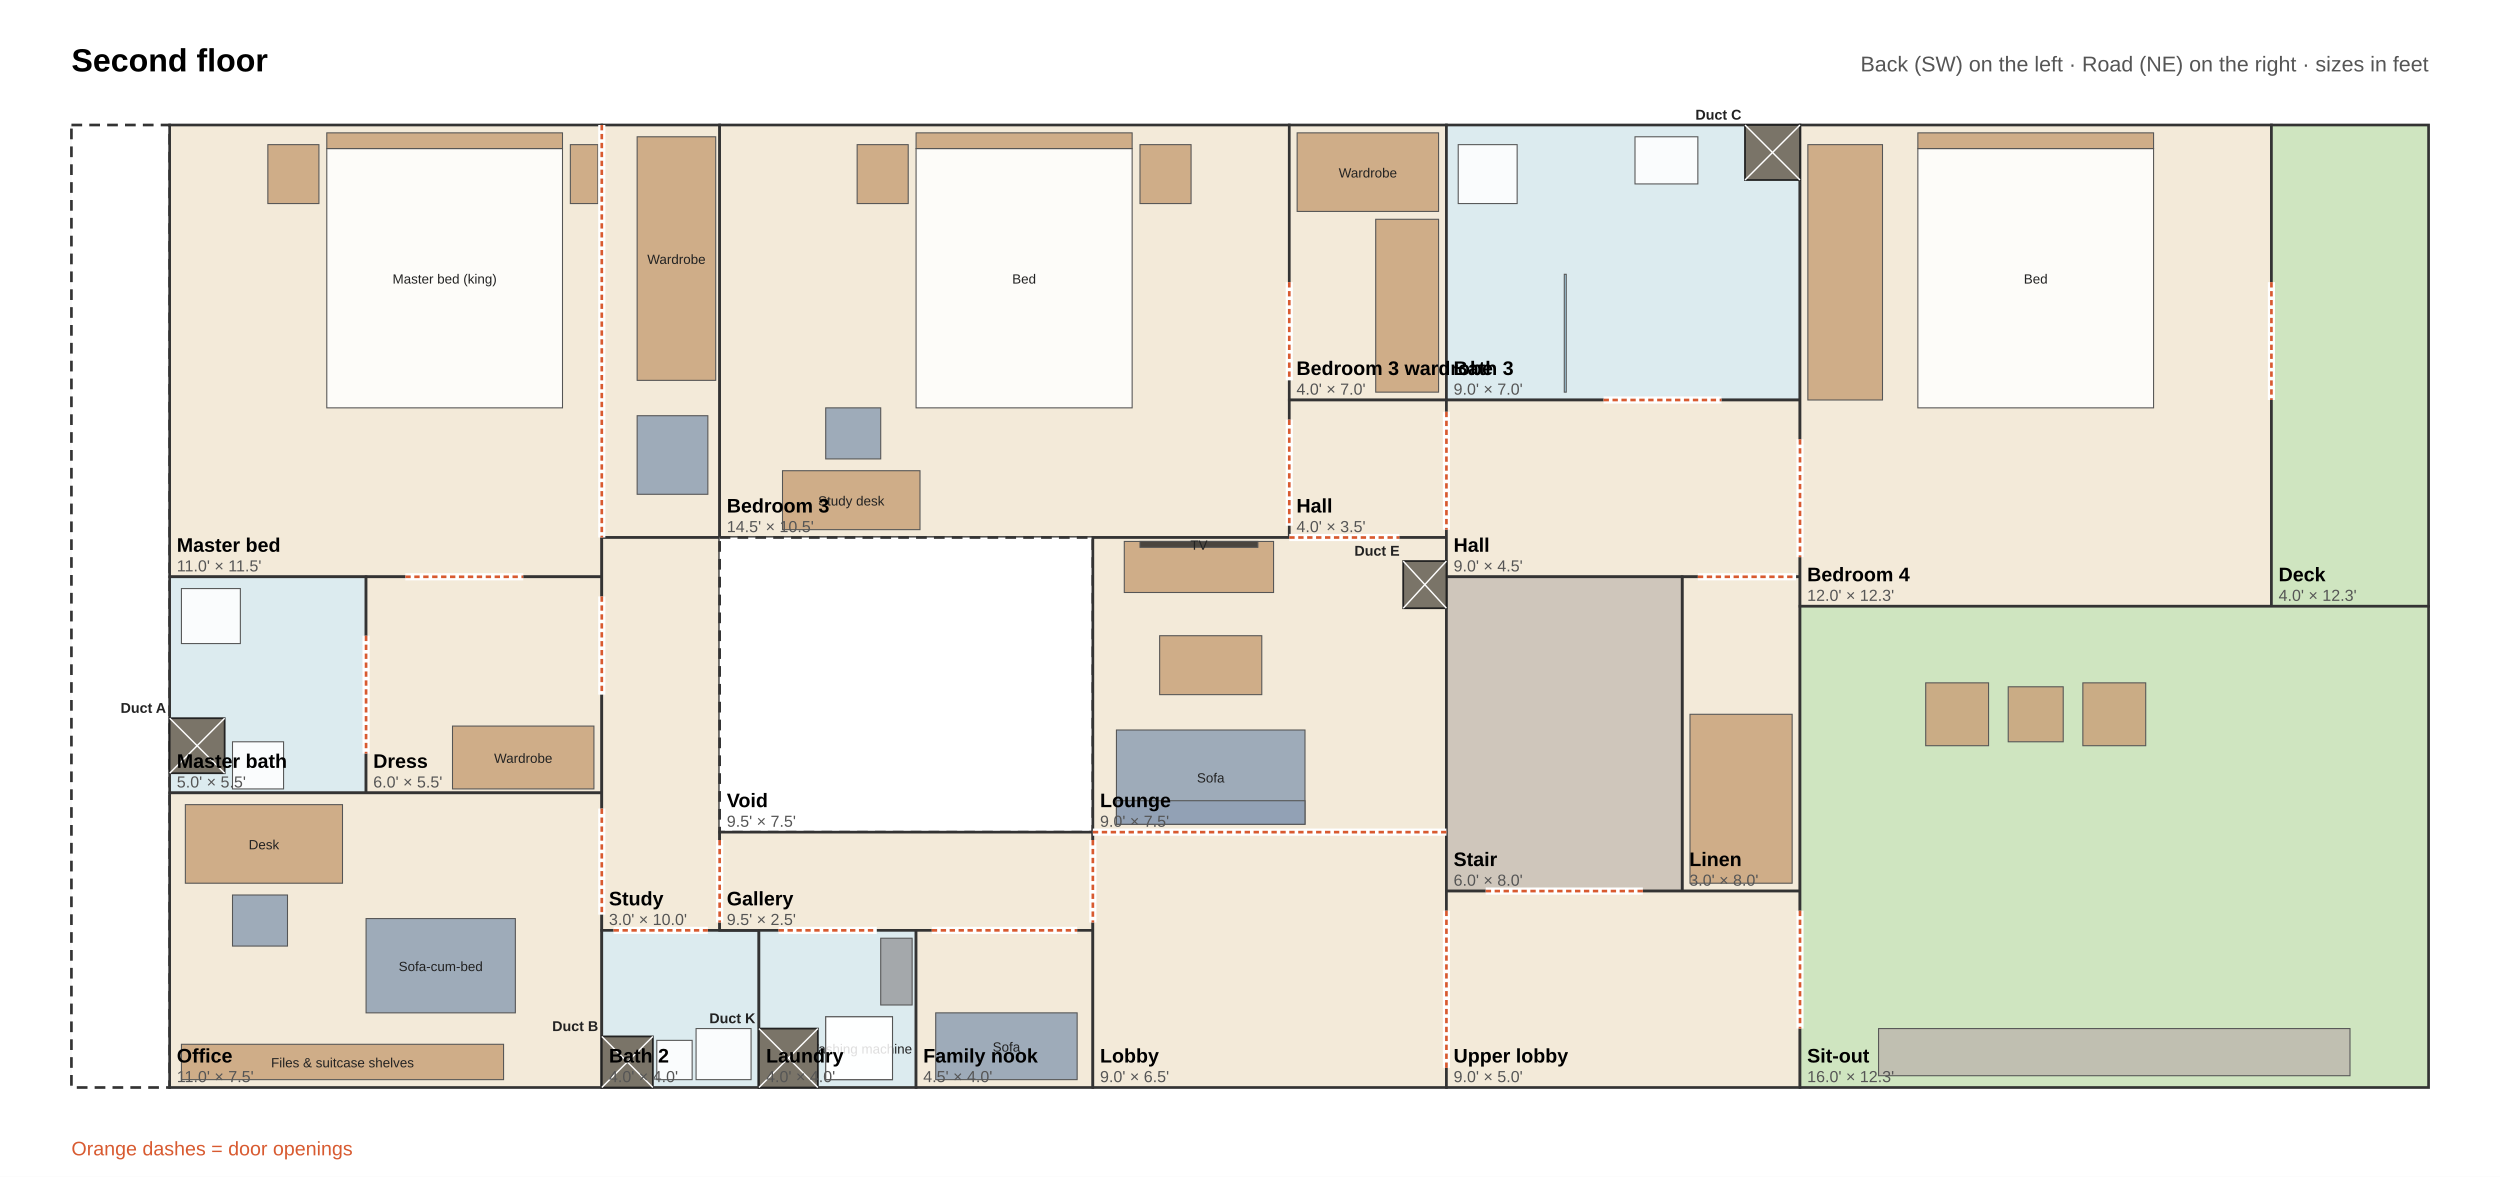
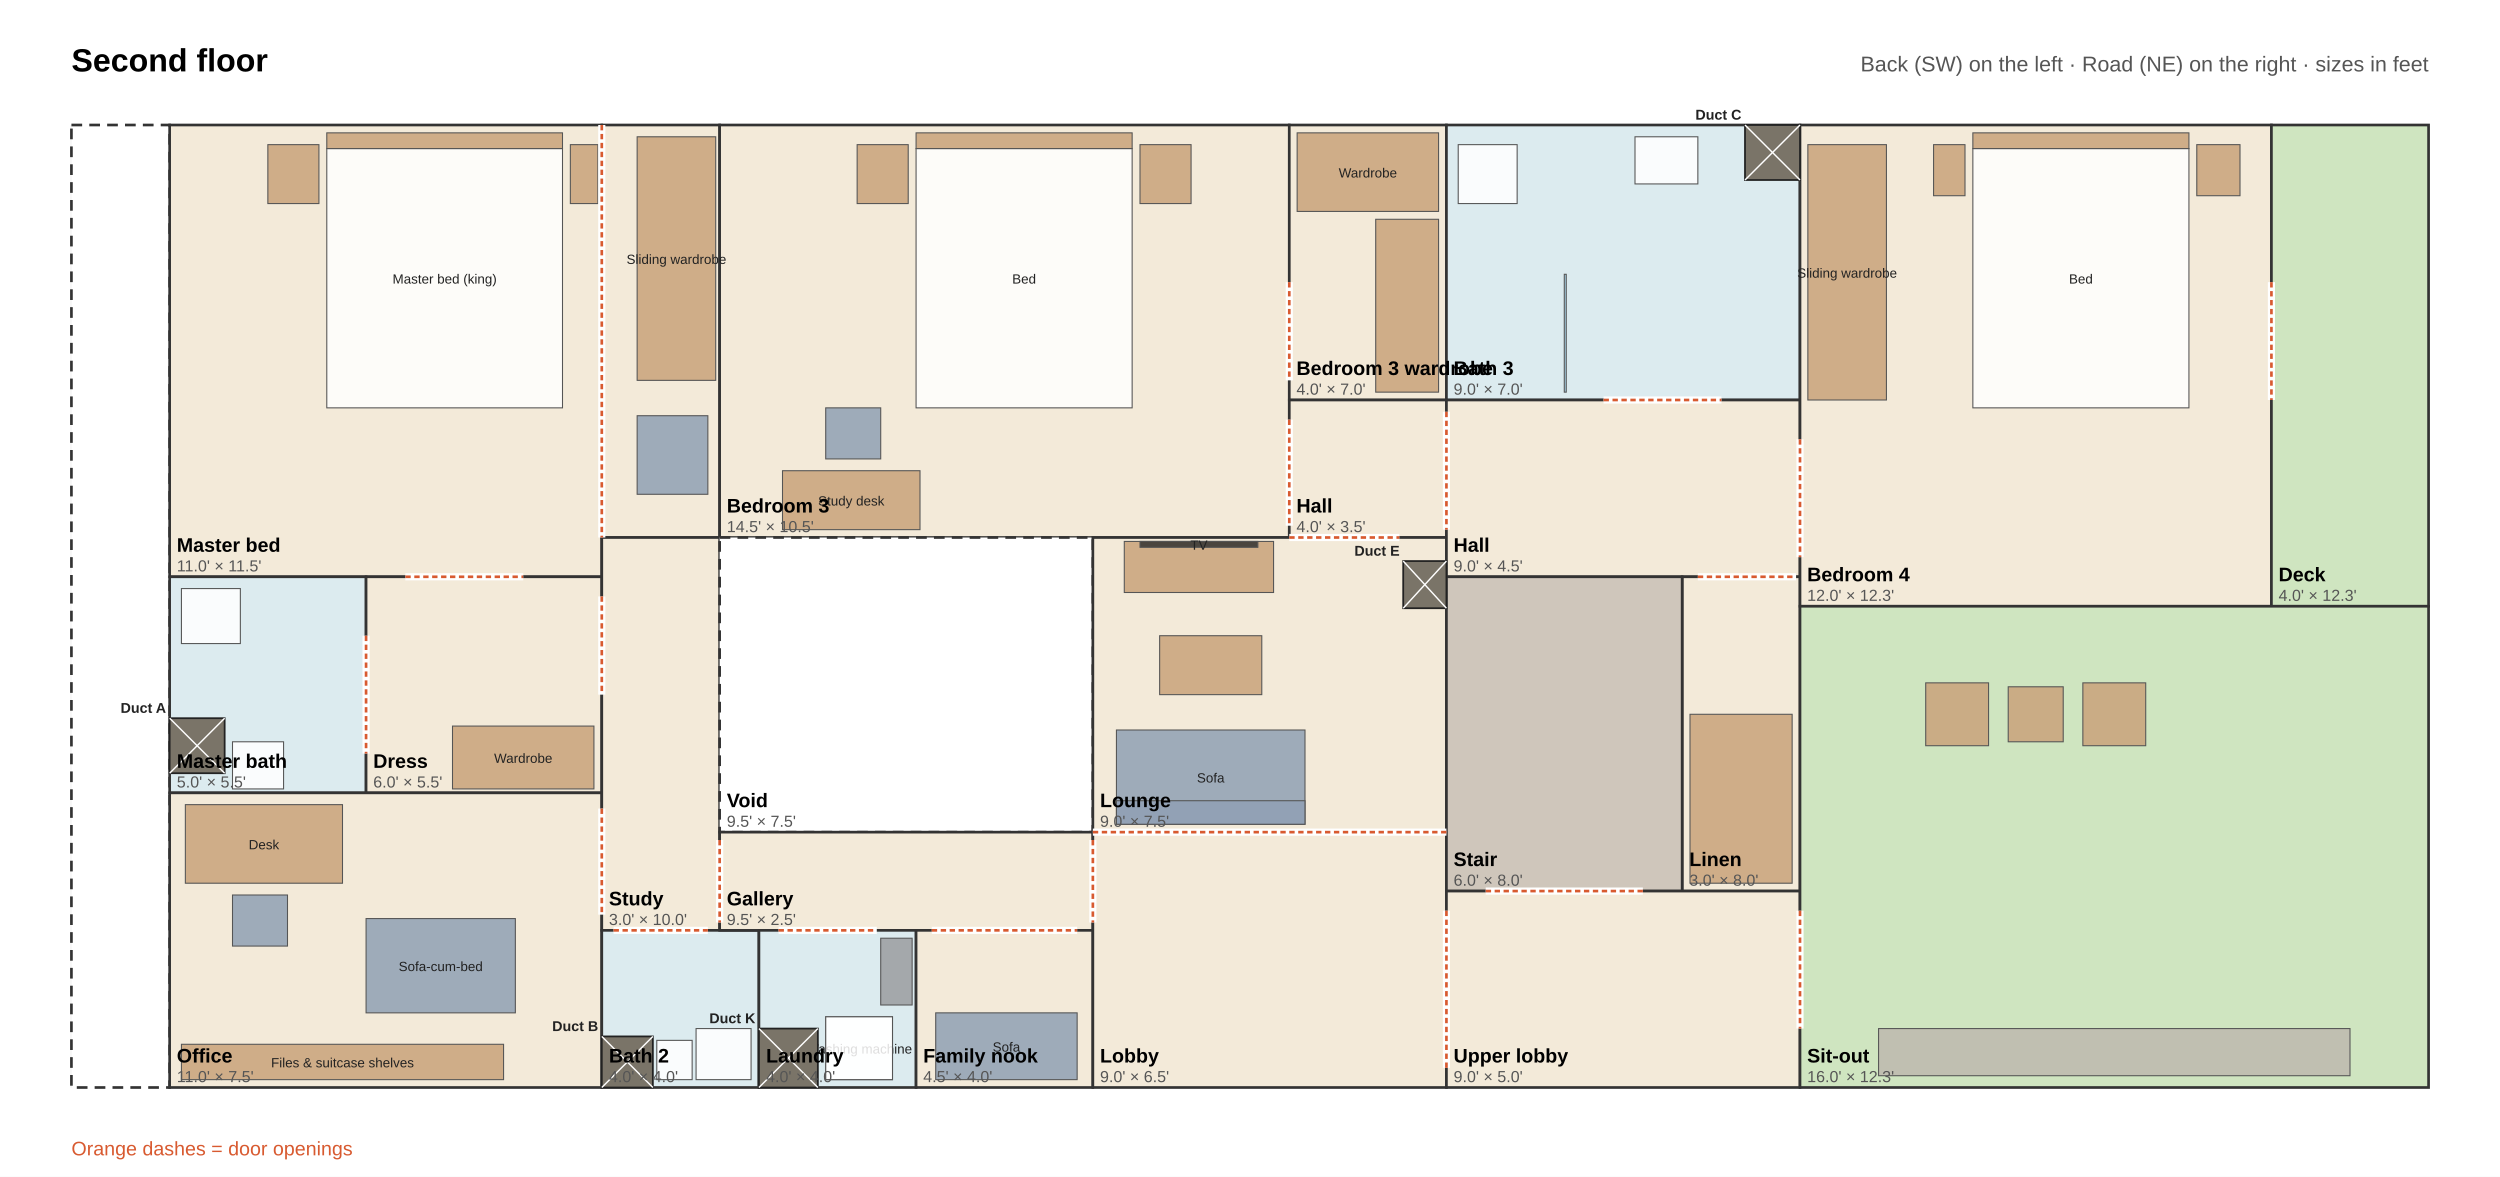
<svg xmlns="http://www.w3.org/2000/svg" width="1400" height="659" viewBox="0 0 1400 659" font-family="Arial, sans-serif">
  <rect width="100%" height="100%" fill="#fff" />
  <text x="40" y="40" font-size="18" font-weight="bold">Second floor</text>
  <text x="1360" y="40" font-size="12" text-anchor="end" fill="#555">Back (SW) on the left · Road (NE) on the right · sizes in feet</text>
  <line x1="40" y1="70" x2="40" y2="609" stroke="#eee" />
  <line x1="150" y1="70" x2="150" y2="609" stroke="#eee" />
  <line x1="260" y1="70" x2="260" y2="609" stroke="#eee" />
  <line x1="370" y1="70" x2="370" y2="609" stroke="#eee" />
  <line x1="480" y1="70" x2="480" y2="609" stroke="#eee" />
  <line x1="590" y1="70" x2="590" y2="609" stroke="#eee" />
  <line x1="700" y1="70" x2="700" y2="609" stroke="#eee" />
  <line x1="810" y1="70" x2="810" y2="609" stroke="#eee" />
  <line x1="920" y1="70" x2="920" y2="609" stroke="#eee" />
  <line x1="1030" y1="70" x2="1030" y2="609" stroke="#eee" />
  <line x1="1140" y1="70" x2="1140" y2="609" stroke="#eee" />
  <line x1="1250" y1="70" x2="1250" y2="609" stroke="#eee" />
  <line x1="1360" y1="70" x2="1360" y2="609" stroke="#eee" />
  <rect x="40" y="70" width="55" height="539" fill="#ffffff" stroke="#333" stroke-width="1.5" stroke-dasharray="6 4" />
  <rect x="95" y="70" width="242" height="253" fill="#f3ead9" stroke="#333" stroke-width="1.5" />
  <rect x="337" y="70" width="66" height="231" fill="#f3ead9" stroke="#333" stroke-width="1.5" />
  <rect x="95" y="323" width="110" height="121" fill="#dcebef" stroke="#333" stroke-width="1.5" />
  <rect x="205" y="323" width="132" height="121" fill="#f3ead9" stroke="#333" stroke-width="1.5" />
  <rect x="95" y="444" width="242" height="165" fill="#f3ead9" stroke="#333" stroke-width="1.5" />
  <rect x="403" y="70" width="319" height="231" fill="#f3ead9" stroke="#333" stroke-width="1.5" />
  <rect x="722" y="70" width="88" height="154" fill="#f3ead9" stroke="#333" stroke-width="1.5" />
  <rect x="722" y="224" width="88" height="77" fill="#f3ead9" stroke="#333" stroke-width="1.5" />
  <rect x="337" y="301" width="66" height="220" fill="#f3ead9" stroke="#333" stroke-width="1.5" />
  <rect x="337" y="521" width="88" height="88" fill="#dcebef" stroke="#333" stroke-width="1.5" />
  <rect x="403" y="301" width="209" height="165" fill="#ffffff" stroke="#333" stroke-width="1.5" stroke-dasharray="6 4" />
  <rect x="403" y="466" width="209" height="55" fill="#f3ead9" stroke="#333" stroke-width="1.5" />
  <rect x="425" y="521" width="88" height="88" fill="#dcebef" stroke="#333" stroke-width="1.5" />
  <rect x="513" y="521" width="99" height="88" fill="#f3ead9" stroke="#333" stroke-width="1.5" />
  <rect x="612" y="301" width="198" height="165" fill="#f3ead9" stroke="#333" stroke-width="1.5" />
  <rect x="612" y="466" width="198" height="143" fill="#f3ead9" stroke="#333" stroke-width="1.5" />
  <rect x="810" y="70" width="198" height="154" fill="#dcebef" stroke="#333" stroke-width="1.5" />
  <rect x="810" y="224" width="198" height="99" fill="#f3ead9" stroke="#333" stroke-width="1.5" />
  <rect x="942" y="323" width="66" height="176" fill="#f3ead9" stroke="#333" stroke-width="1.5" />
  <rect x="810" y="323" width="132" height="176" fill="#cfc6bb" stroke="#333" stroke-width="1.5" />
  <rect x="810" y="499" width="198" height="110" fill="#f3ead9" stroke="#333" stroke-width="1.5" />
  <rect x="1008" y="70" width="264" height="269.5" fill="#f3ead9" stroke="#333" stroke-width="1.5" />
  <rect x="1272" y="70" width="88" height="269.5" fill="#cfe5c0" stroke="#333" stroke-width="1.5" />
  <rect x="1008" y="339.5" width="352" height="269.5" fill="#cfe5c0" stroke="#333" stroke-width="1.5" />
  <rect x="183" y="83.2" width="132" height="145.2" fill="#ffffff" fill-opacity="0.85" stroke="#555" stroke-width="0.6" />
  <text x="249" y="158.8" font-size="7.5" text-anchor="middle" fill="#222">Master bed (king)</text>
  <rect x="183" y="74.4" width="132" height="8.8" fill="#c9a27a" fill-opacity="0.85" stroke="#555" stroke-width="0.6" />
  <rect x="150" y="81" width="28.6" height="33" fill="#c9a27a" fill-opacity="0.85" stroke="#555" stroke-width="0.6" />
  <rect x="319.4" y="81" width="15.4" height="33" fill="#c9a27a" fill-opacity="0.85" stroke="#555" stroke-width="0.6" />
  <rect x="356.8" y="76.6" width="44" height="136.4" fill="#c9a27a" fill-opacity="0.85" stroke="#555" stroke-width="0.6" />
-   <text x="378.8" y="147.8" font-size="7.5" text-anchor="middle" fill="#222">Wardrobe</text>
+   <text x="378.8" y="147.8" font-size="7.5" text-anchor="middle" fill="#222">Sliding wardrobe</text>
  <rect x="356.8" y="232.8" width="39.6" height="44" fill="#8fa0b4" fill-opacity="0.85" stroke="#555" stroke-width="0.6" />
  <rect x="253.4" y="406.6" width="79.2" height="35.2" fill="#c9a27a" fill-opacity="0.85" stroke="#555" stroke-width="0.6" />
  <text x="293" y="427.2" font-size="7.5" text-anchor="middle" fill="#222">Wardrobe</text>
  <rect x="101.6" y="329.6" width="33" height="30.8" fill="#ffffff" fill-opacity="0.85" stroke="#555" stroke-width="0.6" />
  <rect x="130.2" y="415.4" width="28.6" height="26.4" fill="#ffffff" fill-opacity="0.85" stroke="#555" stroke-width="0.6" />
  <rect x="103.8" y="450.6" width="88" height="44" fill="#c9a27a" fill-opacity="0.85" stroke="#555" stroke-width="0.6" />
  <text x="147.8" y="475.6" font-size="7.5" text-anchor="middle" fill="#222">Desk</text>
  <rect x="130.2" y="501.2" width="30.8" height="28.6" fill="#8fa0b4" fill-opacity="0.85" stroke="#555" stroke-width="0.6" />
  <rect x="101.6" y="584.8" width="180.4" height="19.8" fill="#c9a27a" fill-opacity="0.85" stroke="#555" stroke-width="0.6" />
  <text x="191.8" y="597.7" font-size="7.5" text-anchor="middle" fill="#222">Files &amp; suitcase shelves</text>
  <rect x="205" y="514.4" width="83.6" height="52.8" fill="#8fa0b4" fill-opacity="0.85" stroke="#555" stroke-width="0.6" />
  <text x="246.8" y="543.8" font-size="7.5" text-anchor="middle" fill="#222">Sofa-cum-bed</text>
  <rect x="389.8" y="576" width="30.8" height="28.6" fill="#ffffff" fill-opacity="0.85" stroke="#555" stroke-width="0.6" />
  <rect x="367.8" y="582.6" width="19.8" height="22" fill="#ffffff" fill-opacity="0.85" stroke="#555" stroke-width="0.6" />
  <rect x="462.4" y="569.4" width="37.4" height="35.2" fill="#ffffff" fill-opacity="0.85" stroke="#555" stroke-width="0.6" />
  <text x="481.1" y="590" font-size="7.5" text-anchor="middle" fill="#222">Washing machine</text>
  <rect x="462.4" y="569.4" width="37.4" height="35.2" fill="#ffffff" fill-opacity="0.85" stroke="#555" stroke-width="0.6" />
  <rect x="493.2" y="525.4" width="17.6" height="37.4" fill="#9a9c9f" fill-opacity="0.85" stroke="#555" stroke-width="0.6" />
  <rect x="524" y="567.2" width="79.2" height="37.4" fill="#8fa0b4" fill-opacity="0.85" stroke="#555" stroke-width="0.6" />
  <text x="563.6" y="588.9" font-size="7.5" text-anchor="middle" fill="#222">Sofa</text>
  <rect x="513" y="83.2" width="121" height="145.2" fill="#ffffff" fill-opacity="0.85" stroke="#555" stroke-width="0.6" />
  <text x="573.5" y="158.8" font-size="7.5" text-anchor="middle" fill="#222">Bed</text>
  <rect x="513" y="74.4" width="121" height="8.8" fill="#c9a27a" fill-opacity="0.85" stroke="#555" stroke-width="0.6" />
  <rect x="480" y="81" width="28.6" height="33" fill="#c9a27a" fill-opacity="0.85" stroke="#555" stroke-width="0.6" />
  <rect x="638.4" y="81" width="28.6" height="33" fill="#c9a27a" fill-opacity="0.85" stroke="#555" stroke-width="0.6" />
  <rect x="438.2" y="263.6" width="77" height="33" fill="#c9a27a" fill-opacity="0.85" stroke="#555" stroke-width="0.6" />
  <text x="476.7" y="283.1" font-size="7.5" text-anchor="middle" fill="#222">Study desk</text>
  <rect x="462.4" y="228.4" width="30.8" height="28.6" fill="#8fa0b4" fill-opacity="0.85" stroke="#555" stroke-width="0.6" />
  <rect x="726.4" y="74.4" width="79.2" height="44" fill="#c9a27a" fill-opacity="0.85" stroke="#555" stroke-width="0.6" />
  <text x="766" y="99.4" font-size="7.5" text-anchor="middle" fill="#222">Wardrobe</text>
  <rect x="770.4" y="122.8" width="35.2" height="96.8" fill="#c9a27a" fill-opacity="0.85" stroke="#555" stroke-width="0.6" />
  <rect x="625.2" y="408.8" width="105.6" height="52.8" fill="#8fa0b4" fill-opacity="0.85" stroke="#555" stroke-width="0.6" />
  <text x="678" y="438.2" font-size="7.5" text-anchor="middle" fill="#222">Sofa</text>
  <rect x="625.2" y="448.4" width="105.6" height="13.2" fill="#8fa0b4" fill-opacity="0.85" stroke="#555" stroke-width="0.6" />
  <rect x="649.4" y="356" width="57.2" height="33" fill="#c9a27a" fill-opacity="0.85" stroke="#555" stroke-width="0.6" />
  <rect x="629.6" y="303.2" width="83.6" height="28.6" fill="#c9a27a" fill-opacity="0.85" stroke="#555" stroke-width="0.6" />
  <rect x="638.4" y="303.2" width="66" height="3.3" fill="#333" fill-opacity="0.85" stroke="#555" stroke-width="0.6" />
  <text x="671.4" y="307.85" font-size="7.5" text-anchor="middle" fill="#222">TV</text>
  <rect x="816.6" y="81" width="33" height="33" fill="#ffffff" fill-opacity="0.85" stroke="#555" stroke-width="0.6" />
  <rect x="915.6" y="76.6" width="35.2" height="26.4" fill="#ffffff" fill-opacity="0.85" stroke="#555" stroke-width="0.6" />
  <rect x="876" y="153.6" width="1.1" height="66" fill="#9fcfe6" fill-opacity="0.85" stroke="#555" stroke-width="0.6" />
  <rect x="946.4" y="400" width="57.2" height="94.6" fill="#c9a27a" fill-opacity="0.85" stroke="#555" stroke-width="0.6" />
-   <rect x="1074" y="83.2" width="132" height="145.2" fill="#ffffff" fill-opacity="0.85" stroke="#555" stroke-width="0.6" />
-   <text x="1140" y="158.8" font-size="7.5" text-anchor="middle" fill="#222">Bed</text>
-   <rect x="1074" y="74.4" width="132" height="8.8" fill="#c9a27a" fill-opacity="0.85" stroke="#555" stroke-width="0.6" />
-   <rect x="1012.4" y="81" width="41.8" height="143" fill="#c9a27a" fill-opacity="0.85" stroke="#555" stroke-width="0.6" />
+   <rect x="1104.8" y="83.2" width="121" height="145.2" fill="#ffffff" fill-opacity="0.85" stroke="#555" stroke-width="0.6" />
+   <text x="1165.3" y="158.8" font-size="7.5" text-anchor="middle" fill="#222">Bed</text>
+   <rect x="1104.8" y="74.4" width="121" height="8.8" fill="#c9a27a" fill-opacity="0.85" stroke="#555" stroke-width="0.6" />
+   <rect x="1012.4" y="81" width="44" height="143" fill="#c9a27a" fill-opacity="0.85" stroke="#555" stroke-width="0.6" />
+   <text x="1034.4" y="155.5" font-size="7.5" text-anchor="middle" fill="#222">Sliding wardrobe</text>
+   <rect x="1082.8" y="81" width="17.6" height="28.6" fill="#c9a27a" fill-opacity="0.85" stroke="#555" stroke-width="0.6" />
+   <rect x="1230.2" y="81" width="24.2" height="28.6" fill="#c9a27a" fill-opacity="0.85" stroke="#555" stroke-width="0.6" />
  <rect x="1052" y="576" width="264" height="26.4" fill="#bdb8ae" fill-opacity="0.85" stroke="#555" stroke-width="0.6" />
  <rect x="1078.4" y="382.4" width="35.2" height="35.2" fill="#c9a27a" fill-opacity="0.85" stroke="#555" stroke-width="0.6" />
  <rect x="1166.4" y="382.4" width="35.2" height="35.2" fill="#c9a27a" fill-opacity="0.85" stroke="#555" stroke-width="0.6" />
  <rect x="1124.6" y="384.6" width="30.8" height="30.8" fill="#c9a27a" fill-opacity="0.85" stroke="#555" stroke-width="0.6" />
  <rect x="95" y="402.2" width="30.8" height="30.8" fill="#7a7468" stroke="#222" stroke-width="1" />
  <line x1="95" y1="402.2" x2="125.8" y2="433" stroke="#fff" stroke-width="0.8" />
  <line x1="125.8" y1="402.2" x2="95" y2="433" stroke="#fff" stroke-width="0.8" />
  <text x="93" y="399.2" font-size="8" text-anchor="end" fill="#222" font-weight="bold">Duct A</text>
  <rect x="337" y="580.4" width="28.6" height="28.6" fill="#7a7468" stroke="#222" stroke-width="1" />
  <line x1="337" y1="580.4" x2="365.6" y2="609" stroke="#fff" stroke-width="0.8" />
  <line x1="365.6" y1="580.4" x2="337" y2="609" stroke="#fff" stroke-width="0.8" />
  <text x="335" y="577.4" font-size="8" text-anchor="end" fill="#222" font-weight="bold">Duct B</text>
  <rect x="425" y="576" width="33" height="33" fill="#7a7468" stroke="#222" stroke-width="1" />
  <line x1="425" y1="576" x2="458" y2="609" stroke="#fff" stroke-width="0.8" />
  <line x1="458" y1="576" x2="425" y2="609" stroke="#fff" stroke-width="0.8" />
  <text x="423" y="573" font-size="8" text-anchor="end" fill="#222" font-weight="bold">Duct K</text>
  <rect x="977.2" y="70" width="30.8" height="30.8" fill="#7a7468" stroke="#222" stroke-width="1" />
  <line x1="977.2" y1="70" x2="1008" y2="100.8" stroke="#fff" stroke-width="0.8" />
  <line x1="1008" y1="70" x2="977.2" y2="100.8" stroke="#fff" stroke-width="0.8" />
  <text x="975.2" y="67" font-size="8" text-anchor="end" fill="#222" font-weight="bold">Duct C</text>
  <rect x="785.8" y="314.2" width="24.2" height="26.4" fill="#7a7468" stroke="#222" stroke-width="1" />
  <line x1="785.8" y1="314.2" x2="810" y2="340.6" stroke="#fff" stroke-width="0.8" />
  <line x1="810" y1="314.2" x2="785.8" y2="340.6" stroke="#fff" stroke-width="0.8" />
  <text x="783.8" y="311.2" font-size="8" text-anchor="end" fill="#222" font-weight="bold">Duct E</text>
  <line x1="612" y1="466" x2="810" y2="466" stroke="#fff" stroke-width="4" />
  <line x1="612" y1="466" x2="810" y2="466" stroke="#d85a30" stroke-width="1.5" stroke-dasharray="3 2" />
  <line x1="810" y1="510" x2="810" y2="598" stroke="#fff" stroke-width="4" />
  <line x1="810" y1="510" x2="810" y2="598" stroke="#d85a30" stroke-width="1.5" stroke-dasharray="3 2" />
  <line x1="832" y1="499" x2="920" y2="499" stroke="#fff" stroke-width="4" />
  <line x1="832" y1="499" x2="920" y2="499" stroke="#d85a30" stroke-width="1.5" stroke-dasharray="3 2" />
  <line x1="1008" y1="510" x2="1008" y2="576" stroke="#fff" stroke-width="4" />
  <line x1="1008" y1="510" x2="1008" y2="576" stroke="#d85a30" stroke-width="1.5" stroke-dasharray="3 2" />
  <line x1="810" y1="230.6" x2="810" y2="296.6" stroke="#fff" stroke-width="4" />
  <line x1="810" y1="230.6" x2="810" y2="296.6" stroke="#d85a30" stroke-width="1.5" stroke-dasharray="3 2" />
  <line x1="722" y1="301" x2="783.6" y2="301" stroke="#fff" stroke-width="4" />
  <line x1="722" y1="301" x2="783.6" y2="301" stroke="#d85a30" stroke-width="1.5" stroke-dasharray="3 2" />
  <line x1="722" y1="235" x2="722" y2="294.4" stroke="#fff" stroke-width="4" />
  <line x1="722" y1="235" x2="722" y2="294.4" stroke="#d85a30" stroke-width="1.5" stroke-dasharray="3 2" />
  <line x1="722" y1="158" x2="722" y2="213" stroke="#fff" stroke-width="4" />
  <line x1="722" y1="158" x2="722" y2="213" stroke="#d85a30" stroke-width="1.5" stroke-dasharray="3 2" />
  <line x1="337" y1="70" x2="337" y2="301" stroke="#fff" stroke-width="4" />
  <line x1="337" y1="70" x2="337" y2="301" stroke="#d85a30" stroke-width="1.5" stroke-dasharray="3 2" />
  <line x1="898" y1="224" x2="964" y2="224" stroke="#fff" stroke-width="4" />
  <line x1="898" y1="224" x2="964" y2="224" stroke="#d85a30" stroke-width="1.5" stroke-dasharray="3 2" />
  <line x1="1008" y1="246" x2="1008" y2="312" stroke="#fff" stroke-width="4" />
  <line x1="1008" y1="246" x2="1008" y2="312" stroke="#d85a30" stroke-width="1.5" stroke-dasharray="3 2" />
  <line x1="950.8" y1="323" x2="1005.8" y2="323" stroke="#fff" stroke-width="4" />
  <line x1="950.8" y1="323" x2="1005.8" y2="323" stroke="#d85a30" stroke-width="1.5" stroke-dasharray="3 2" />
  <line x1="1272" y1="158" x2="1272" y2="224" stroke="#fff" stroke-width="4" />
  <line x1="1272" y1="158" x2="1272" y2="224" stroke="#d85a30" stroke-width="1.5" stroke-dasharray="3 2" />
  <line x1="337" y1="334" x2="337" y2="389" stroke="#fff" stroke-width="4" />
  <line x1="337" y1="334" x2="337" y2="389" stroke="#d85a30" stroke-width="1.5" stroke-dasharray="3 2" />
  <line x1="227" y1="323" x2="293" y2="323" stroke="#fff" stroke-width="4" />
  <line x1="227" y1="323" x2="293" y2="323" stroke="#d85a30" stroke-width="1.5" stroke-dasharray="3 2" />
  <line x1="205" y1="356" x2="205" y2="422" stroke="#fff" stroke-width="4" />
  <line x1="205" y1="356" x2="205" y2="422" stroke="#d85a30" stroke-width="1.5" stroke-dasharray="3 2" />
  <line x1="337" y1="452.8" x2="337" y2="512.2" stroke="#fff" stroke-width="4" />
  <line x1="337" y1="452.8" x2="337" y2="512.2" stroke="#d85a30" stroke-width="1.5" stroke-dasharray="3 2" />
  <line x1="343.6" y1="521" x2="396.4" y2="521" stroke="#fff" stroke-width="4" />
  <line x1="343.6" y1="521" x2="396.4" y2="521" stroke="#d85a30" stroke-width="1.5" stroke-dasharray="3 2" />
  <line x1="403" y1="470.4" x2="403" y2="516.6" stroke="#fff" stroke-width="4" />
  <line x1="403" y1="470.4" x2="403" y2="516.6" stroke="#d85a30" stroke-width="1.5" stroke-dasharray="3 2" />
  <line x1="612" y1="470.4" x2="612" y2="516.6" stroke="#fff" stroke-width="4" />
  <line x1="612" y1="470.4" x2="612" y2="516.6" stroke="#d85a30" stroke-width="1.5" stroke-dasharray="3 2" />
  <line x1="436" y1="521" x2="491" y2="521" stroke="#fff" stroke-width="4" />
  <line x1="436" y1="521" x2="491" y2="521" stroke="#d85a30" stroke-width="1.5" stroke-dasharray="3 2" />
  <line x1="521.8" y1="521" x2="603.2" y2="521" stroke="#fff" stroke-width="4" />
  <line x1="521.8" y1="521" x2="603.2" y2="521" stroke="#d85a30" stroke-width="1.5" stroke-dasharray="3 2" />
  <text x="99" y="309" font-size="11" font-weight="bold">Master bed</text>
  <text x="99" y="320" font-size="9" fill="#555">11.0' × 11.5'</text>
  <text x="99" y="430" font-size="11" font-weight="bold">Master bath</text>
  <text x="99" y="441" font-size="9" fill="#555">5.0' × 5.5'</text>
  <text x="209" y="430" font-size="11" font-weight="bold">Dress</text>
  <text x="209" y="441" font-size="9" fill="#555">6.0' × 5.5'</text>
  <text x="99" y="595" font-size="11" font-weight="bold">Office</text>
  <text x="99" y="606" font-size="9" fill="#555">11.0' × 7.5'</text>
  <text x="407" y="287" font-size="11" font-weight="bold">Bedroom 3</text>
  <text x="407" y="298" font-size="9" fill="#555">14.5' × 10.5'</text>
  <text x="726" y="210" font-size="11" font-weight="bold">Bedroom 3 wardrobe</text>
  <text x="726" y="221" font-size="9" fill="#555">4.0' × 7.0'</text>
  <text x="726" y="287" font-size="11" font-weight="bold">Hall</text>
  <text x="726" y="298" font-size="9" fill="#555">4.0' × 3.5'</text>
  <text x="341" y="507" font-size="11" font-weight="bold">Study</text>
  <text x="341" y="518" font-size="9" fill="#555">3.0' × 10.0'</text>
  <text x="341" y="595" font-size="11" font-weight="bold">Bath 2</text>
  <text x="341" y="606" font-size="9" fill="#555">4.0' × 4.0'</text>
  <text x="407" y="452" font-size="11" font-weight="bold">Void</text>
  <text x="407" y="463" font-size="9" fill="#555">9.5' × 7.5'</text>
  <text x="407" y="507" font-size="11" font-weight="bold">Gallery</text>
  <text x="407" y="518" font-size="9" fill="#555">9.5' × 2.5'</text>
  <text x="429" y="595" font-size="11" font-weight="bold">Laundry</text>
  <text x="429" y="606" font-size="9" fill="#555">4.0' × 4.0'</text>
  <text x="517" y="595" font-size="11" font-weight="bold">Family nook</text>
  <text x="517" y="606" font-size="9" fill="#555">4.5' × 4.0'</text>
  <text x="616" y="452" font-size="11" font-weight="bold">Lounge</text>
  <text x="616" y="463" font-size="9" fill="#555">9.0' × 7.5'</text>
  <text x="616" y="595" font-size="11" font-weight="bold">Lobby</text>
  <text x="616" y="606" font-size="9" fill="#555">9.0' × 6.5'</text>
  <text x="814" y="210" font-size="11" font-weight="bold">Bath 3</text>
  <text x="814" y="221" font-size="9" fill="#555">9.0' × 7.0'</text>
  <text x="814" y="309" font-size="11" font-weight="bold">Hall</text>
  <text x="814" y="320" font-size="9" fill="#555">9.0' × 4.5'</text>
  <text x="946" y="485" font-size="11" font-weight="bold">Linen</text>
  <text x="946" y="496" font-size="9" fill="#555">3.0' × 8.0'</text>
  <text x="814" y="485" font-size="11" font-weight="bold">Stair</text>
  <text x="814" y="496" font-size="9" fill="#555">6.0' × 8.0'</text>
  <text x="814" y="595" font-size="11" font-weight="bold">Upper lobby</text>
  <text x="814" y="606" font-size="9" fill="#555">9.0' × 5.0'</text>
  <text x="1012" y="325.5" font-size="11" font-weight="bold">Bedroom 4</text>
  <text x="1012" y="336.5" font-size="9" fill="#555">12.0' × 12.3'</text>
  <text x="1276" y="325.5" font-size="11" font-weight="bold">Deck</text>
  <text x="1276" y="336.5" font-size="9" fill="#555">4.0' × 12.3'</text>
  <text x="1012" y="595" font-size="11" font-weight="bold">Sit-out</text>
  <text x="1012" y="606" font-size="9" fill="#555">16.0' × 12.3'</text>
  <text x="40" y="647" font-size="11" fill="#d85a30">Orange dashes = door openings</text>
</svg>
